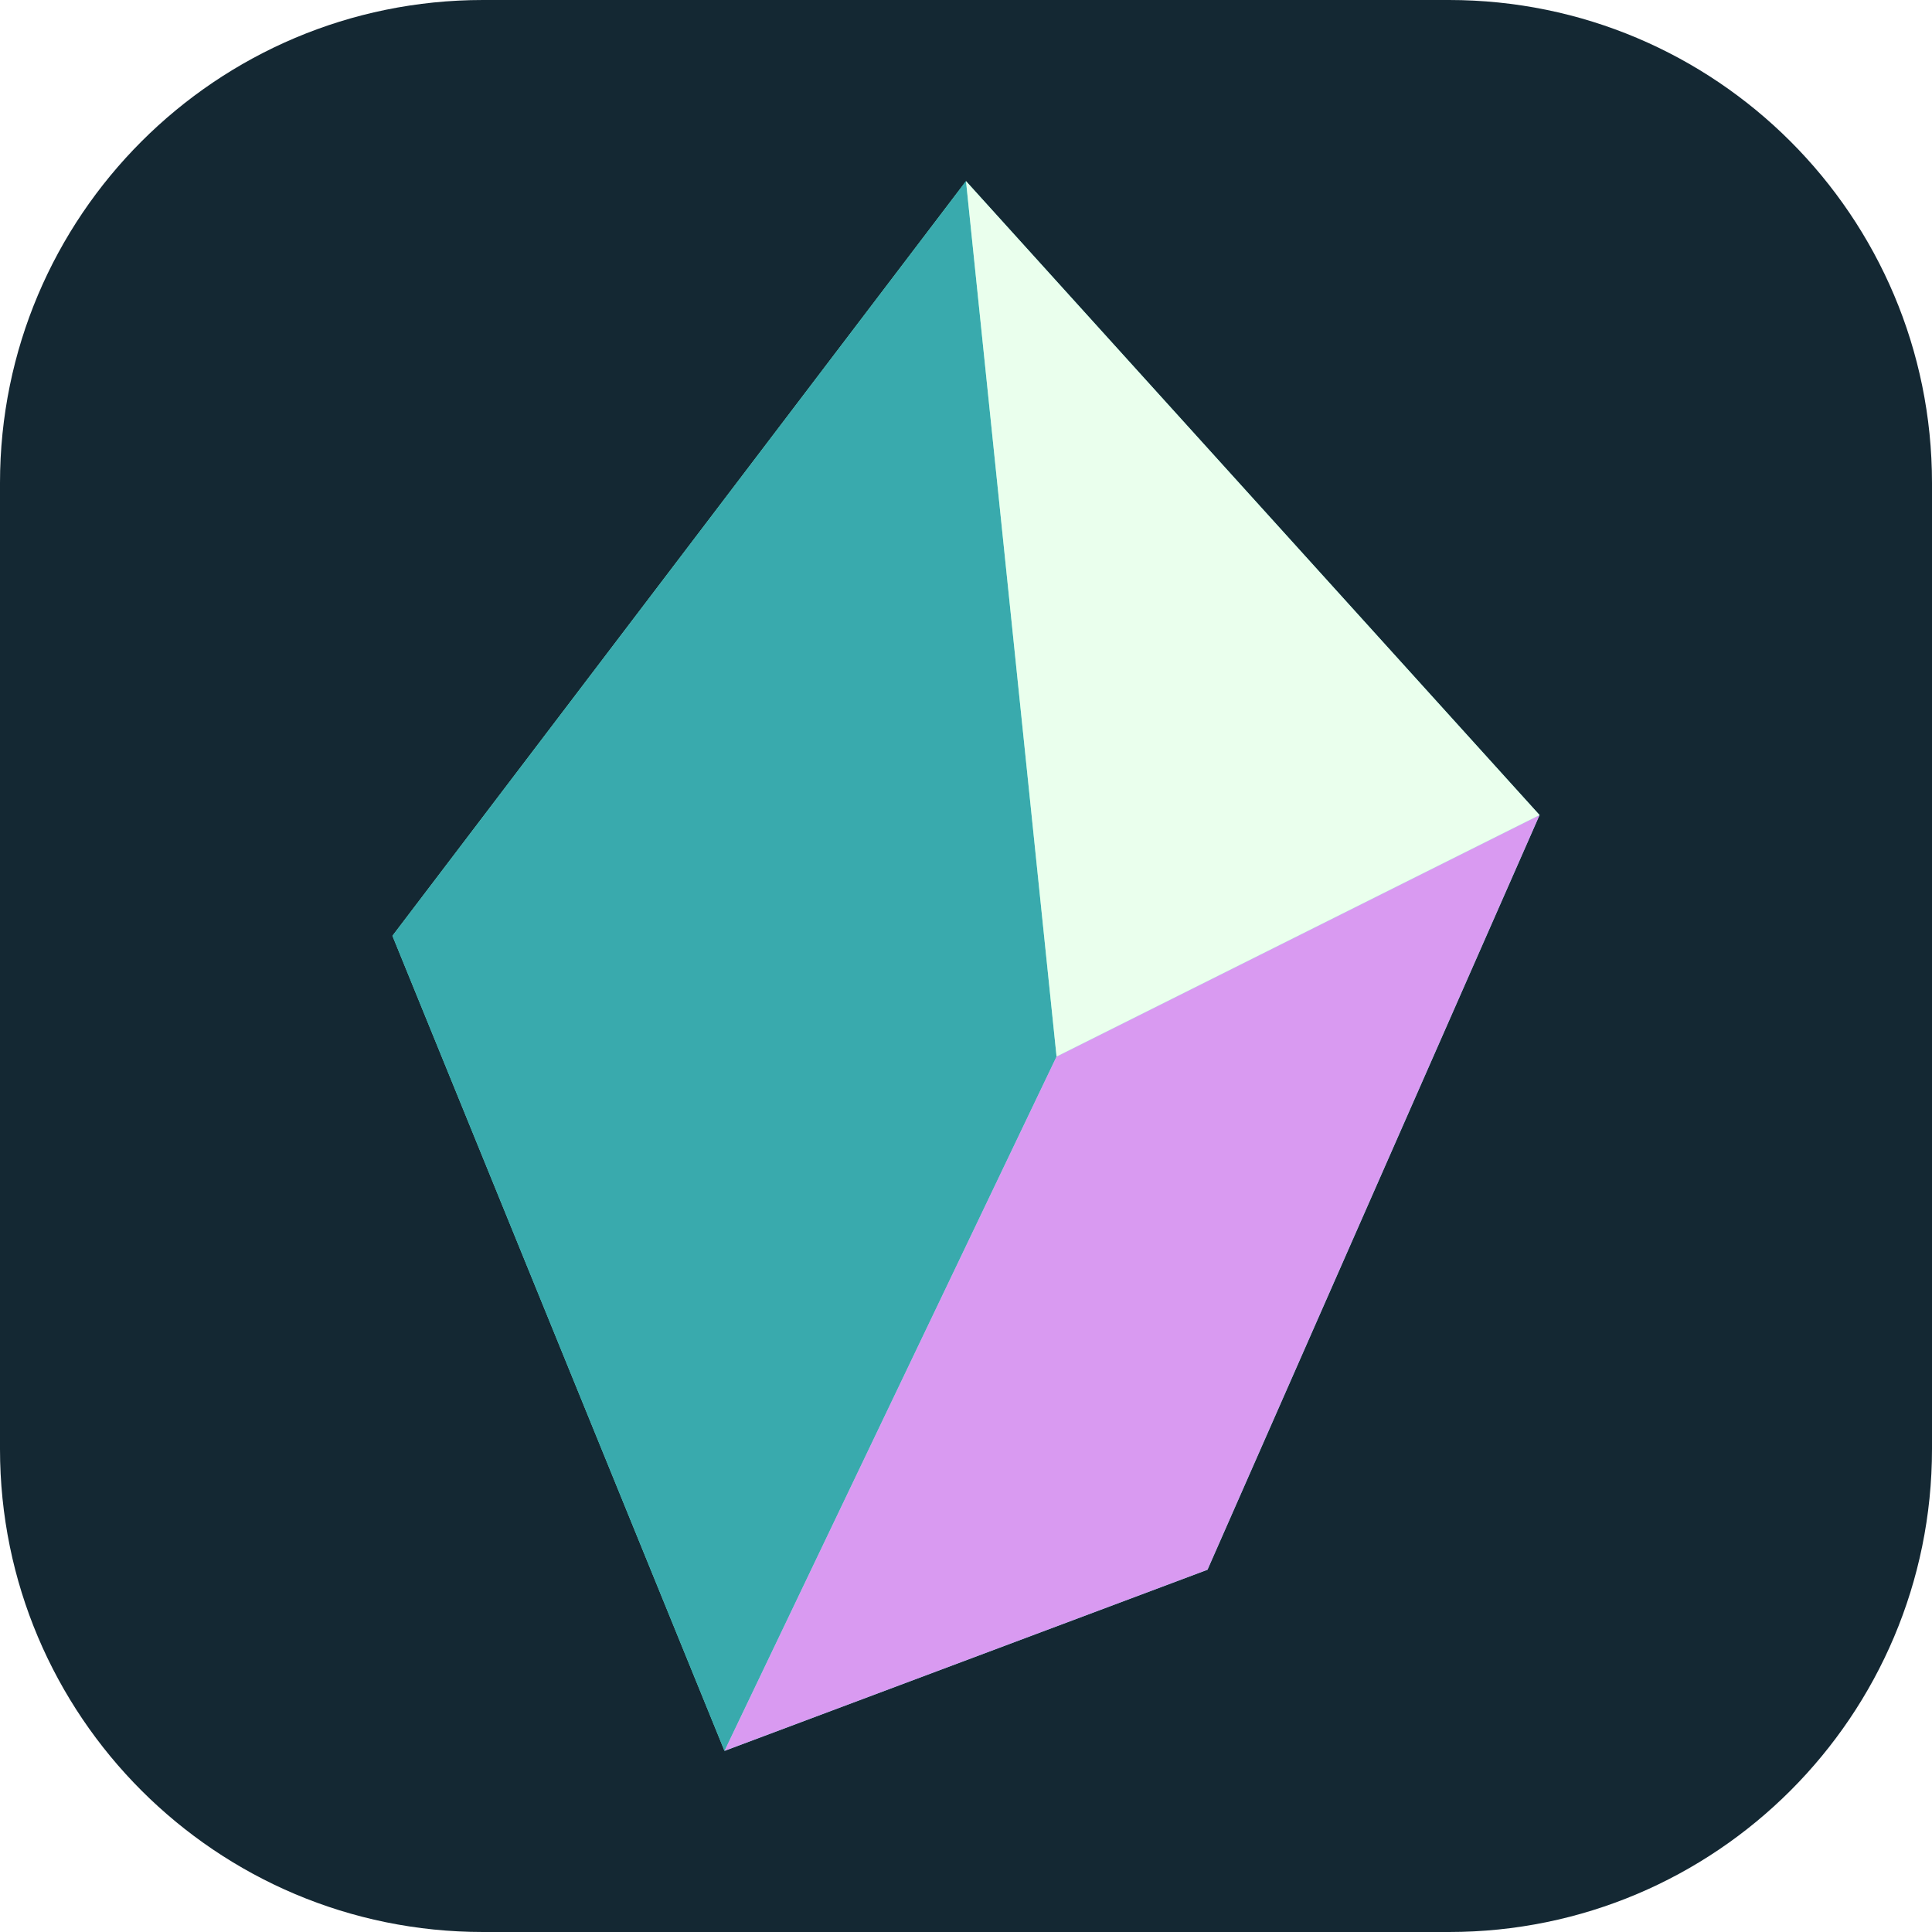
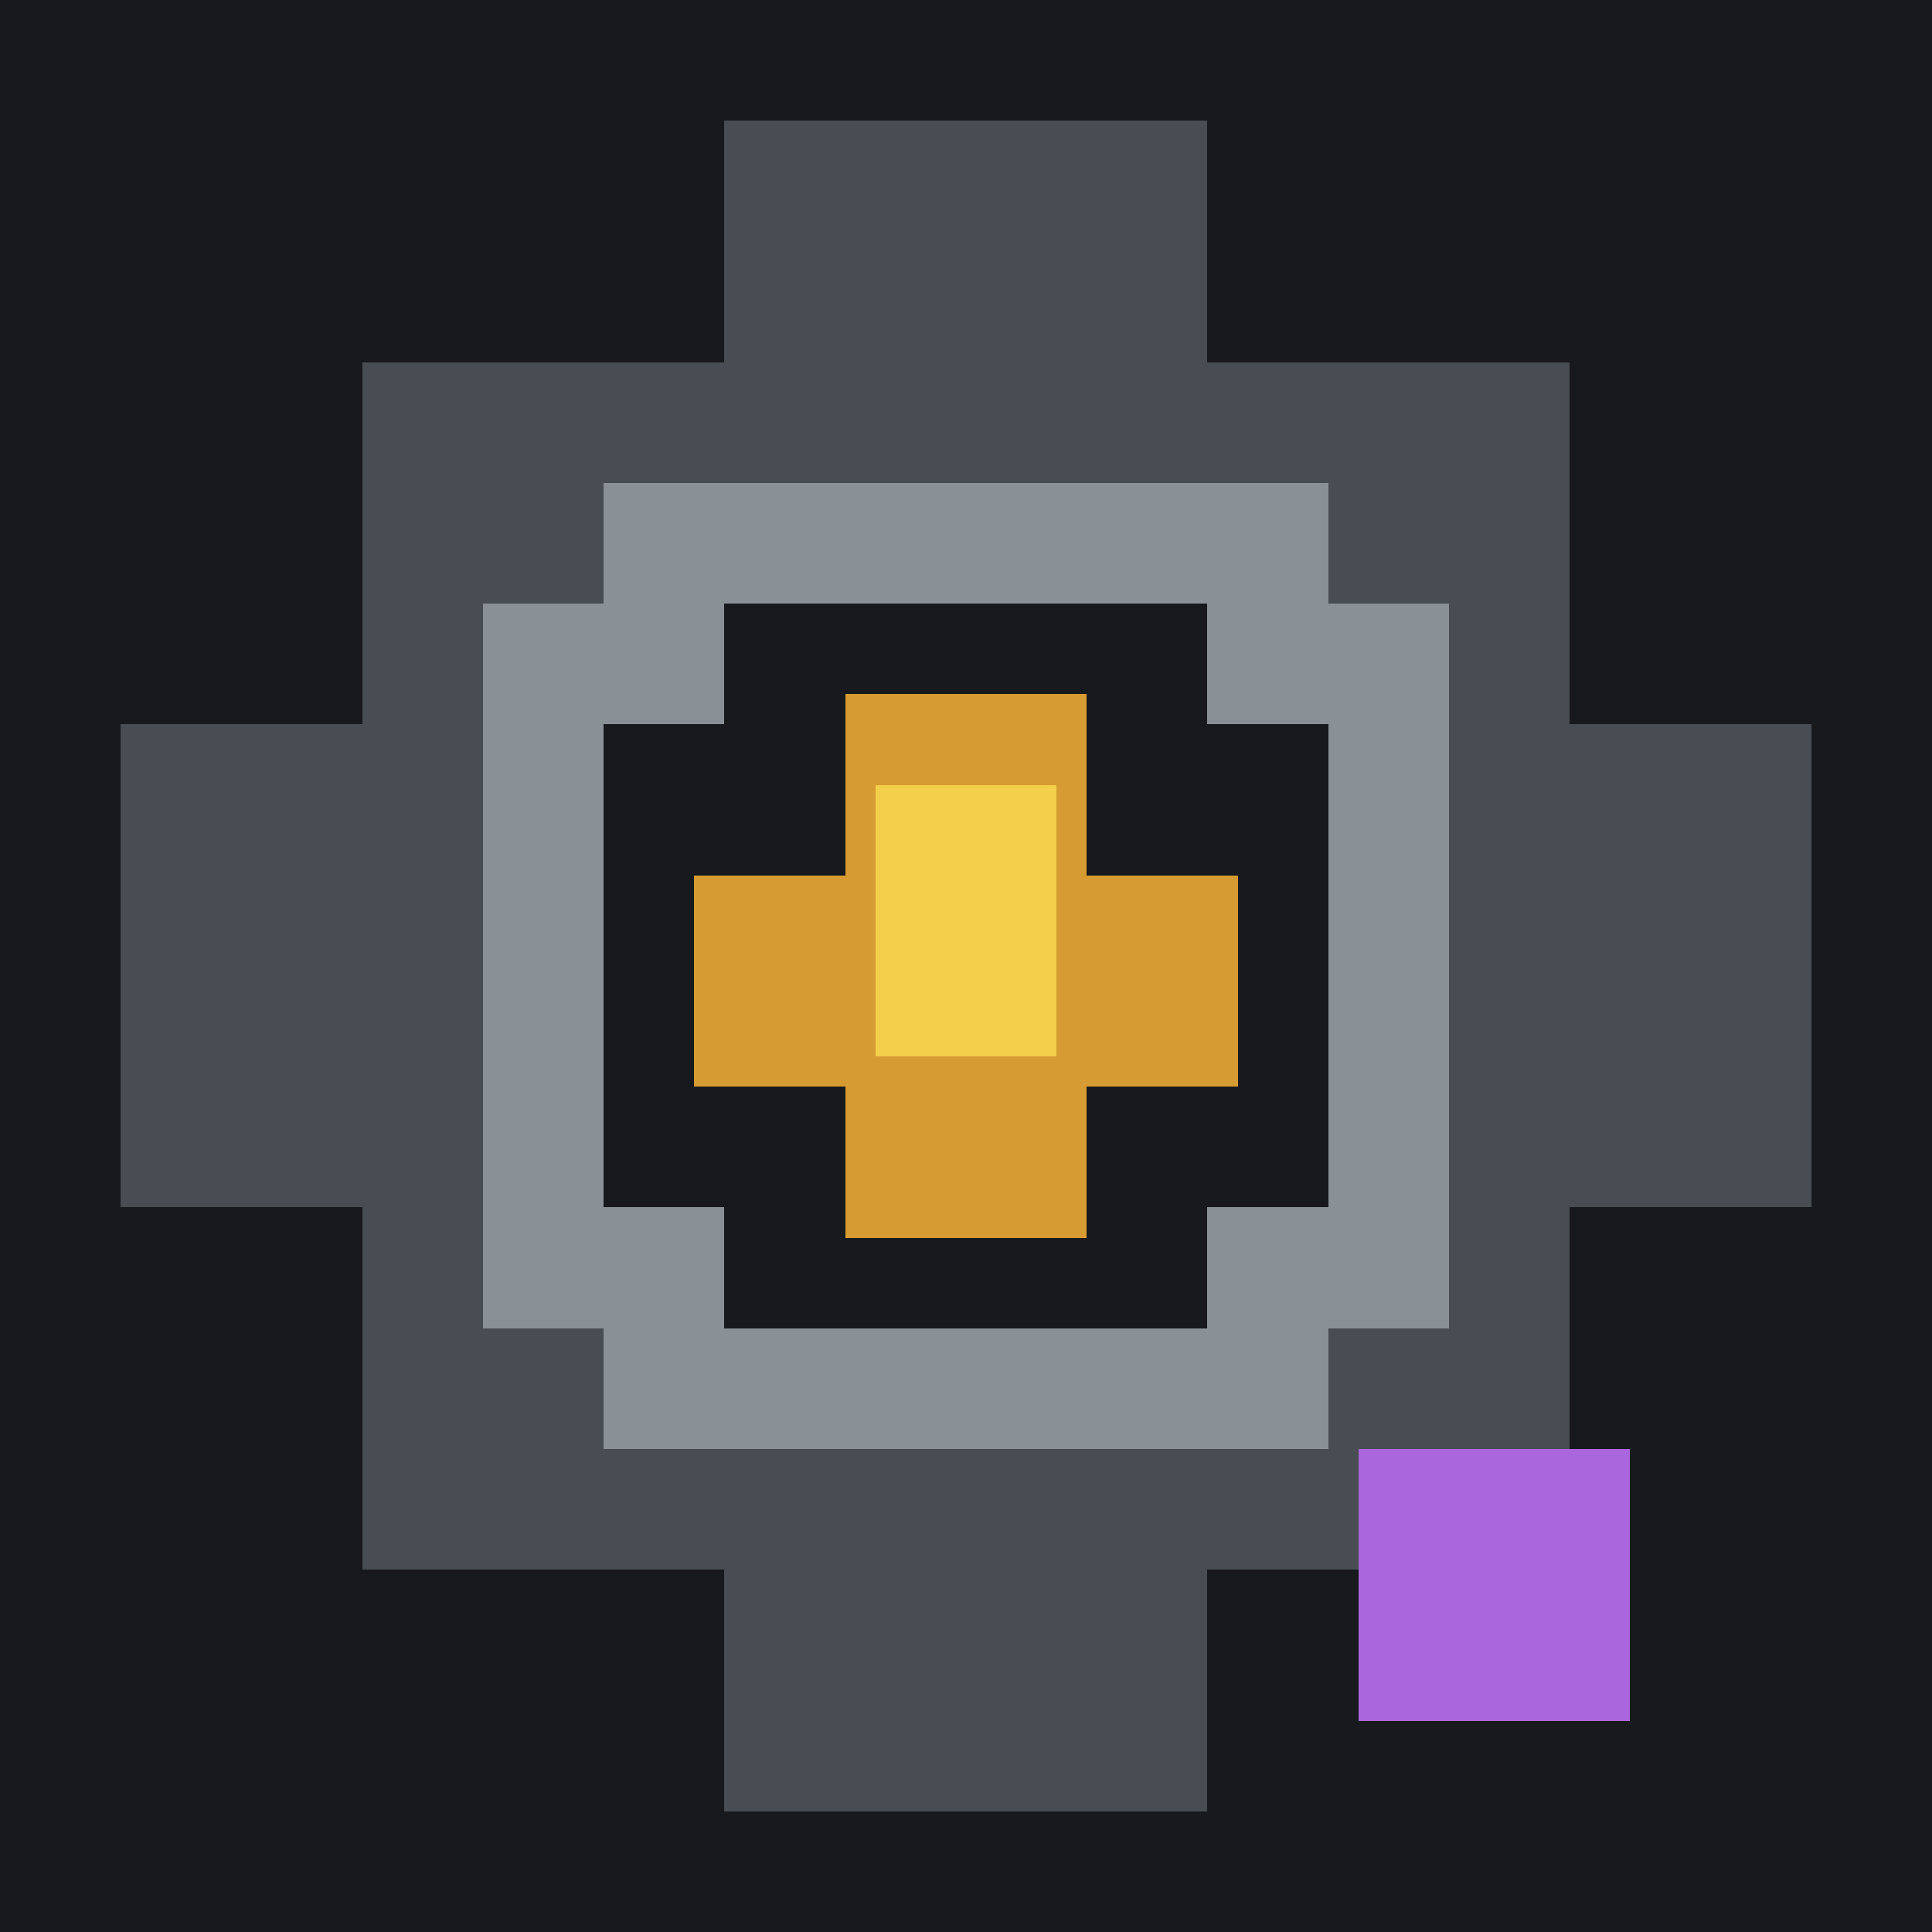
- <svg xmlns="http://www.w3.org/2000/svg" viewBox="0 0 64 64">
-   <rect width="64" height="64" rx="16" fill="#142833" />
-   <path d="M32 6 51 27 40 52 24 58 13 31Z" fill="#71eed4" />
-   <path d="m32 6 3 29-11 23L13 31Z" fill="#39aaad" />
-   <path d="m35 35 16-8-11 25-16 6Z" fill="#d99af1" />
-   <path d="m32 6 3 29 16-8Z" fill="#eaffed" />
+ <svg xmlns="http://www.w3.org/2000/svg" viewBox="0 0 64 64" shape-rendering="crispEdges">
+   <rect width="64" height="64" fill="#17191d" />
+   <path d="M24 4h16v8h12v12h8v16h-8v12H40v8H24v-8H12V40H4V24h8V12h12Z" fill="#474d52" />
+   <path d="M20 16h24v4h4v24h-4v4H20v-4h-4V20h4Z" fill="#899096" />
+   <path d="M24 20h16v4h4v16h-4v4H24v-4h-4V24h4Z" fill="#17191d" />
+   <path d="M28 23h8v6h5v7h-5v5h-8v-5h-5v-7h5Z" fill="#d69b32" />
+   <path d="M29 26h6v9h-6Z" fill="#f3cf4c" />
+   <path d="M45 48h9v9h-9Z" fill="#aa66dc" />
</svg>
